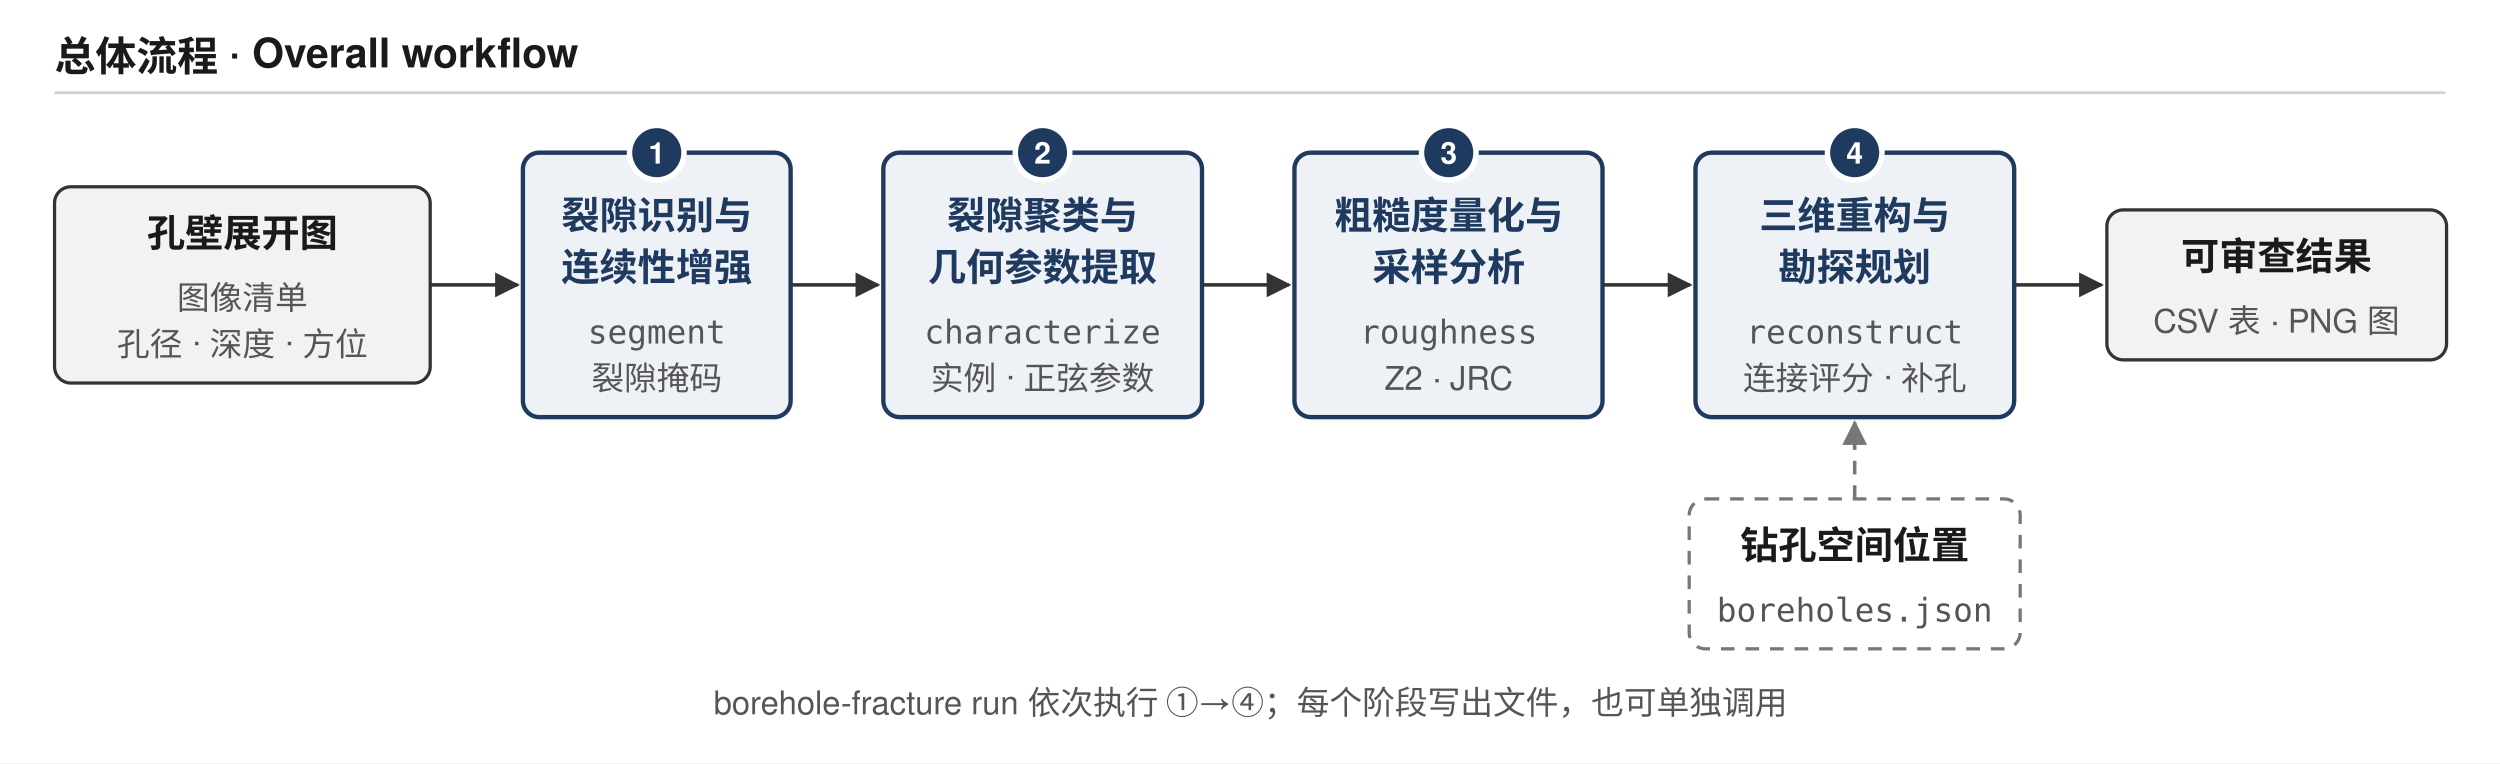
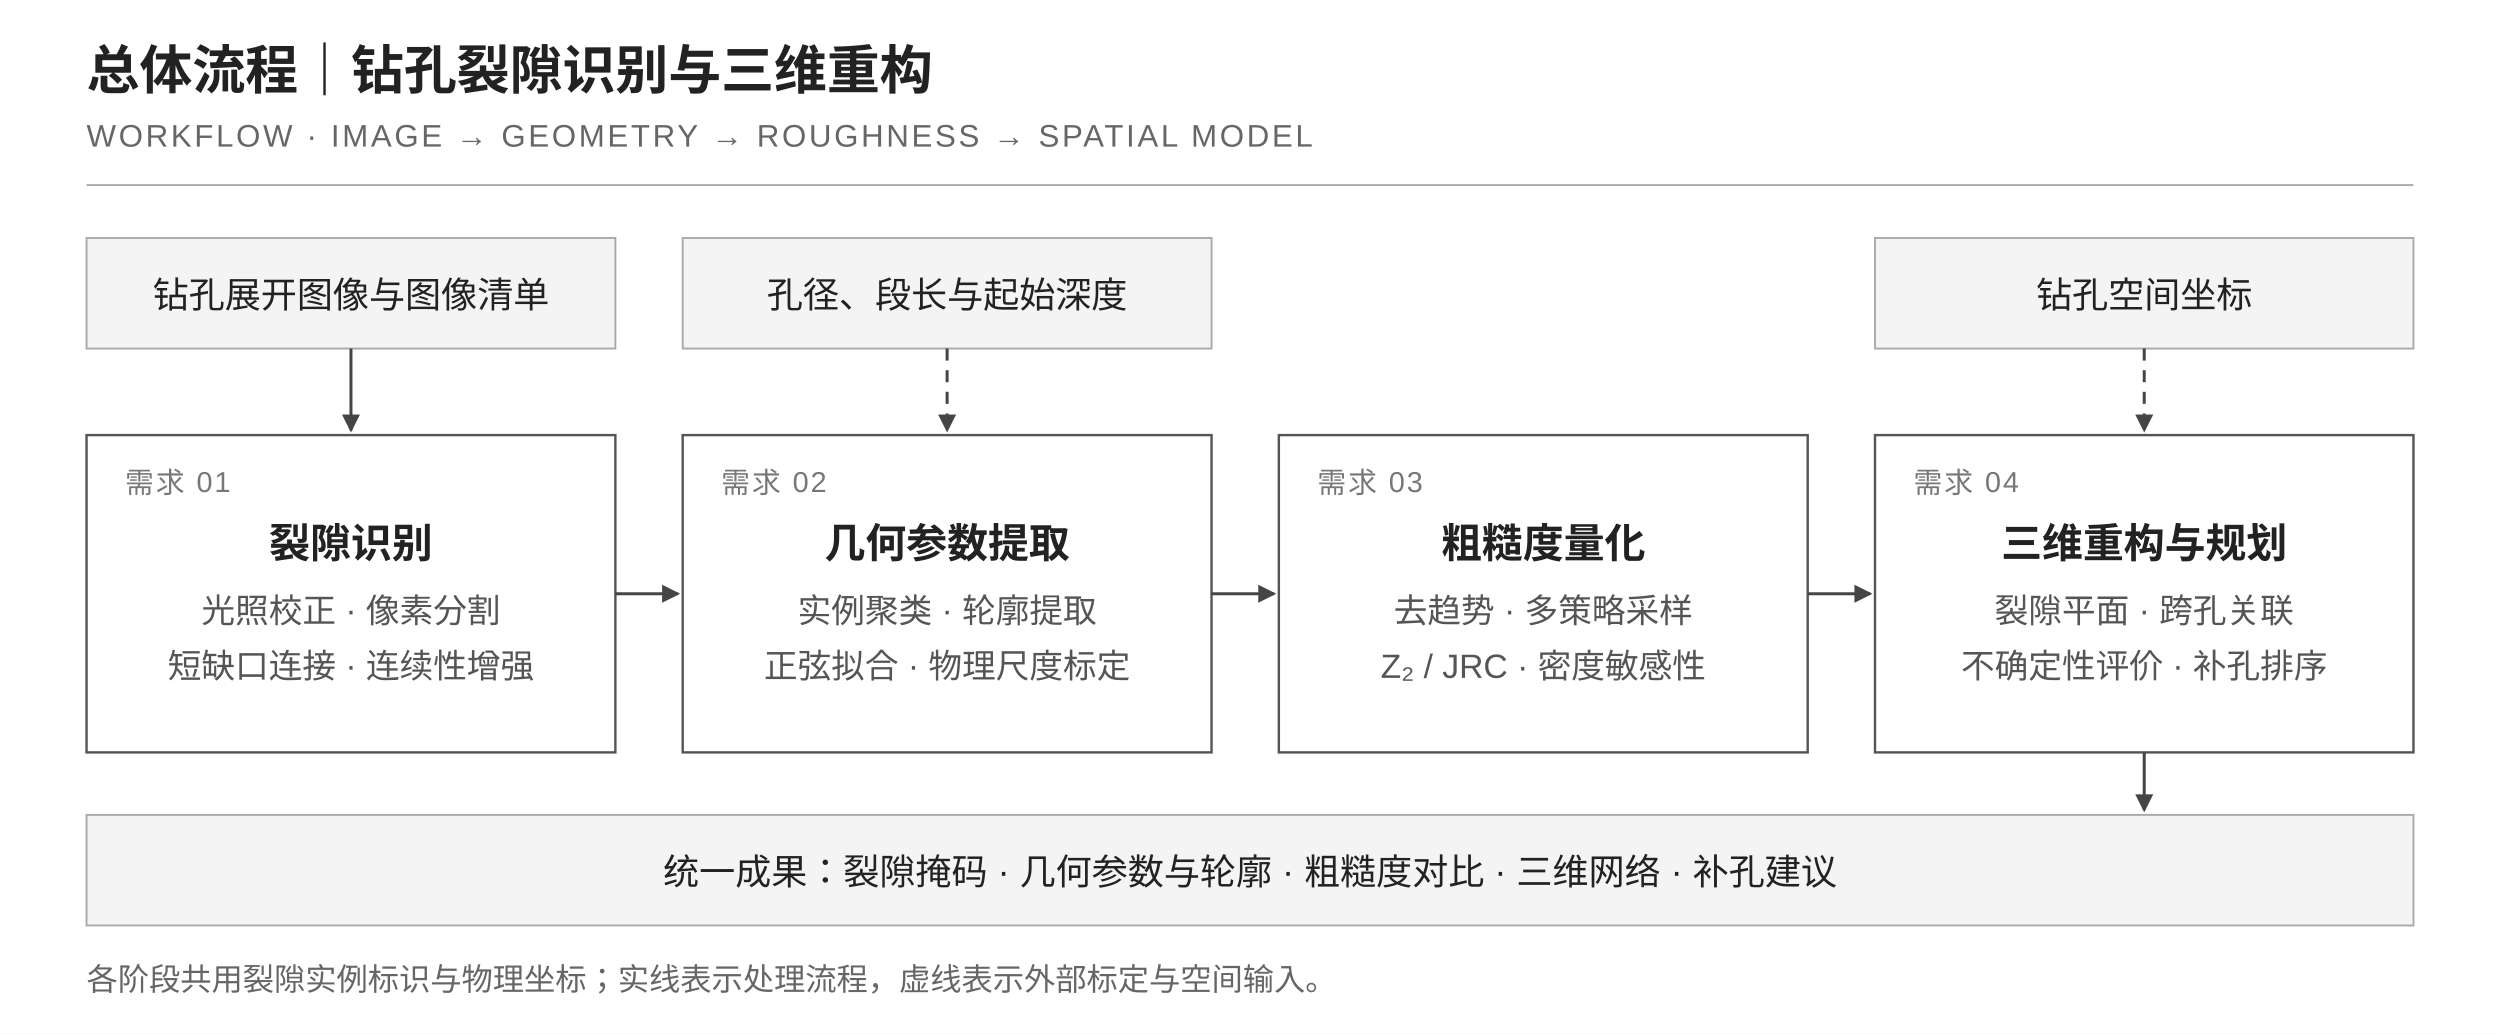
- <svg xmlns="http://www.w3.org/2000/svg" width="917" height="280" viewBox="0 0 917 280" role="img" aria-labelledby="t">
+ <svg xmlns="http://www.w3.org/2000/svg" width="1040" height="430" viewBox="0 0 1040 430" role="img" aria-labelledby="title desc">
  <defs>
-     <marker id="a" viewBox="0 0 10 10" refX="9" refY="5" markerWidth="7" markerHeight="7" orient="auto">
-       <path d="M0,0 L10,5 L0,10 z" fill="#333333" />
-     </marker>
-     <marker id="ad" viewBox="0 0 10 10" refX="9" refY="5" markerWidth="7" markerHeight="7" orient="auto">
-       <path d="M0,0 L10,5 L0,10 z" fill="#777777" />
+     <marker id="arrow" viewBox="0 0 8 8" refX="7" refY="4" markerWidth="6" markerHeight="6" orient="auto">
+       <path d="M0 0 L8 4 L0 8 Z" fill="#454545" />
    </marker>
  </defs>
-   <rect width="100%" height="100%" fill="#ffffff" />
-   <g font-family="Helvetica, Arial, 'PingFang SC', 'Hiragino Sans GB', 'Microsoft YaHei', 'Noto Sans CJK SC', 'Source Han Sans SC', sans-serif">
-     <text x="20" y="26" font-size="15" font-weight="bold" fill="#1a1a1a">总体流程 · Overall workflow</text>
-     <line x1="20" y1="34" x2="897" y2="34" stroke="#d0d0d0" stroke-width="1" />
-     <rect x="20.0" y="68.5" width="137.8" height="72.0" rx="6" fill="#f2f2f2" stroke="#333333" stroke-width="1.2" />
-     <text x="88.9" y="90.5" font-size="14" font-weight="bold" fill="#1a1a1a" text-anchor="middle">孔壁展开图</text>
-     <text x="88.9" y="113.5" font-size="12" fill="#555555" text-anchor="middle">图像清单</text>
-     <text x="88.9" y="130.5" font-size="12" fill="#555555" text-anchor="middle">孔径 · 深度 · 方位</text>
-     <rect x="191.8" y="56.0" width="98.2" height="97.0" rx="6" fill="#eef2f7" stroke="#1f3a5f" stroke-width="1.6" />
-     <circle cx="240.9" cy="56.0" r="10" fill="#1f3a5f" stroke="#ffffff" stroke-width="2" />
-     <text x="240.9" y="60.0" font-size="11" font-weight="bold" fill="#ffffff" text-anchor="middle">1</text>
-     <text x="240.9" y="84.0" font-size="14" font-weight="bold" fill="#1f3a5f" text-anchor="middle">裂隙识别与</text>
-     <text x="240.9" y="103.0" font-size="14" font-weight="bold" fill="#1f3a5f" text-anchor="middle">连续性增强</text>
-     <text x="240.9" y="126.0" font-size="12" fill="#555555" text-anchor="middle" font-family="Menlo, Consolas, 'DejaVu Sans Mono', monospace">segment</text>
-     <text x="240.9" y="143.0" font-size="12" fill="#555555" text-anchor="middle">裂隙掩码</text>
-     <rect x="324.0" y="56.0" width="116.9" height="97.0" rx="6" fill="#eef2f7" stroke="#1f3a5f" stroke-width="1.6" />
-     <circle cx="382.4" cy="56.0" r="10" fill="#1f3a5f" stroke="#ffffff" stroke-width="2" />
-     <text x="382.4" y="60.0" font-size="11" font-weight="bold" fill="#ffffff" text-anchor="middle">2</text>
-     <text x="382.4" y="84.0" font-size="14" font-weight="bold" fill="#1f3a5f" text-anchor="middle">裂隙聚类与</text>
-     <text x="382.4" y="103.0" font-size="14" font-weight="bold" fill="#1f3a5f" text-anchor="middle">几何参数提取</text>
-     <text x="382.4" y="126.0" font-size="12" fill="#555555" text-anchor="middle" font-family="Menlo, Consolas, 'DejaVu Sans Mono', monospace">characterize</text>
-     <text x="382.4" y="143.0" font-size="12" fill="#555555" text-anchor="middle">实例 · 正弦参数</text>
-     <rect x="474.8" y="56.0" width="113.0" height="97.0" rx="6" fill="#eef2f7" stroke="#1f3a5f" stroke-width="1.6" />
-     <circle cx="531.4" cy="56.0" r="10" fill="#1f3a5f" stroke="#ffffff" stroke-width="2" />
-     <text x="531.4" y="60.0" font-size="11" font-weight="bold" fill="#ffffff" text-anchor="middle">3</text>
-     <text x="531.4" y="84.0" font-size="14" font-weight="bold" fill="#1f3a5f" text-anchor="middle">粗糙度量化与</text>
-     <text x="531.4" y="103.0" font-size="14" font-weight="bold" fill="#1f3a5f" text-anchor="middle">采样分析</text>
-     <text x="531.4" y="126.0" font-size="12" fill="#555555" text-anchor="middle" font-family="Menlo, Consolas, 'DejaVu Sans Mono', monospace">roughness</text>
-     <text x="531.4" y="143.0" font-size="12" fill="#555555" text-anchor="middle">Z2 · JRC</text>
-     <rect x="621.9" y="56.0" width="116.9" height="97.0" rx="6" fill="#eef2f7" stroke="#1f3a5f" stroke-width="1.6" />
-     <circle cx="680.3" cy="56.0" r="10" fill="#1f3a5f" stroke="#ffffff" stroke-width="2" />
-     <text x="680.3" y="60.0" font-size="11" font-weight="bold" fill="#ffffff" text-anchor="middle">4</text>
-     <text x="680.3" y="84.0" font-size="14" font-weight="bold" fill="#1f3a5f" text-anchor="middle">三维重构与</text>
-     <text x="680.3" y="103.0" font-size="14" font-weight="bold" fill="#1f3a5f" text-anchor="middle">勘探规划</text>
-     <text x="680.3" y="126.0" font-size="12" fill="#555555" text-anchor="middle" font-family="Menlo, Consolas, 'DejaVu Sans Mono', monospace">reconstruct</text>
-     <text x="680.3" y="143.0" font-size="12" fill="#555555" text-anchor="middle">连接评分 · 补孔</text>
-     <rect x="772.8" y="77.0" width="124.6" height="55.0" rx="6" fill="#f2f2f2" stroke="#333333" stroke-width="1.2" />
-     <text x="835.0" y="99.0" font-size="14" font-weight="bold" fill="#1a1a1a" text-anchor="middle">可审查结果</text>
-     <text x="835.0" y="122.0" font-size="12" fill="#555555" text-anchor="middle">CSV 表 · PNG 图</text>
-     <path d="M157.8,104.5 L189.8,104.5" fill="none" stroke="#333333" stroke-width="1.3" marker-end="url(#a)" />
-     <path d="M290.0,104.5 L322.0,104.5" fill="none" stroke="#333333" stroke-width="1.3" marker-end="url(#a)" />
-     <path d="M440.8,104.5 L472.8,104.5" fill="none" stroke="#333333" stroke-width="1.3" marker-end="url(#a)" />
-     <path d="M587.9,104.5 L619.9,104.5" fill="none" stroke="#333333" stroke-width="1.3" marker-end="url(#a)" />
-     <path d="M738.8,104.5 L770.8,104.5" fill="none" stroke="#333333" stroke-width="1.3" marker-end="url(#a)" />
-     <rect x="619.6" y="183.0" width="121.4" height="55.0" rx="6" fill="#ffffff" stroke="#777777" stroke-width="1.2" stroke-dasharray="5 4" />
-     <text x="680.3" y="205.0" font-size="14" font-weight="bold" fill="#1a1a1a" text-anchor="middle">钻孔空间位置</text>
-     <text x="680.3" y="228.0" font-size="12" fill="#555555" text-anchor="middle" font-family="Menlo, Consolas, 'DejaVu Sans Mono', monospace">boreholes.json</text>
-     <path d="M680.3,183.0 L680.3,155.0" fill="none" stroke="#777777" stroke-width="1.3" stroke-dasharray="5 4" marker-end="url(#ad)" />
-     <text x="458.7" y="262.0" font-size="12" fill="#555555" text-anchor="middle">borehole-fracture run 依次执行 ①→④；每个阶段写出文件，也可单独调用</text>
+   <rect width="1040" height="430" fill="#fff" />
+   <g font-family="Arial, 'PingFang SC', 'Microsoft YaHei', sans-serif" fill="#222">
+     <text x="36" y="37" font-size="22" font-weight="600" text-anchor="start" fill="#222">总体流程｜钻孔裂隙识别与三维重构</text>
+     <text x="36" y="61" font-size="13" font-weight="400" text-anchor="start" fill="#666" letter-spacing="1.1">WORKFLOW  ·  IMAGE → GEOMETRY → ROUGHNESS → SPATIAL MODEL</text>
+     <path d="M36 77 H1004" fill="none" stroke="#aaa" stroke-width="0.8" />
+     <rect x="36" y="99" width="220" height="46" fill="#f4f4f4" stroke="#aaa" stroke-width="0.8" />
+     <text x="146.0" y="128" font-size="15" font-weight="400" text-anchor="middle" fill="#222">钻孔展开图像与图像清单</text>
+     <rect x="284" y="99" width="220" height="46" fill="#f4f4f4" stroke="#aaa" stroke-width="0.8" />
+     <text x="394.0" y="128" font-size="15" font-weight="400" text-anchor="middle" fill="#222">孔径、段长与起始深度</text>
+     <rect x="780" y="99" width="224" height="46" fill="#f4f4f4" stroke="#aaa" stroke-width="0.8" />
+     <text x="892.0" y="128" font-size="15" font-weight="400" text-anchor="middle" fill="#222">钻孔空间坐标</text>
+     <rect x="36" y="181" width="220" height="132" fill="#fff" stroke="#555" stroke-width="1" />
+     <text x="52" y="205" font-size="12" font-weight="400" text-anchor="start" fill="#777" letter-spacing="0.8">需求 01</text>
+     <text x="146.0" y="232" font-size="17" font-weight="600" text-anchor="middle" fill="#222">裂隙识别</text>
+     <text x="146.0" y="259" font-size="14" font-weight="400" text-anchor="middle" fill="#555">光照校正 · 像素分割</text>
+     <text x="146.0" y="282" font-size="14" font-weight="400" text-anchor="middle" fill="#555">短缺口连接 · 连续性增强</text>
+     <path d="M256 247 L282 247" fill="none" stroke="#454545" stroke-width="1.25" stroke-linejoin="round" marker-end="url(#arrow)" />
+     <rect x="284" y="181" width="220" height="132" fill="#fff" stroke="#555" stroke-width="1" />
+     <text x="300" y="205" font-size="12" font-weight="400" text-anchor="start" fill="#777" letter-spacing="0.8">需求 02</text>
+     <text x="394.0" y="232" font-size="17" font-weight="600" text-anchor="middle" fill="#222">几何参数提取</text>
+     <text x="394.0" y="259" font-size="14" font-weight="400" text-anchor="middle" fill="#555">实例聚类 · 轮廓提取</text>
+     <text x="394.0" y="282" font-size="14" font-weight="400" text-anchor="middle" fill="#555">正弦拟合 · 物理尺度标定</text>
+     <path d="M504 247 L530 247" fill="none" stroke="#454545" stroke-width="1.25" stroke-linejoin="round" marker-end="url(#arrow)" />
+     <rect x="532" y="181" width="220" height="132" fill="#fff" stroke="#555" stroke-width="1" />
+     <text x="548" y="205" font-size="12" font-weight="400" text-anchor="start" fill="#777" letter-spacing="0.8">需求 03</text>
+     <text x="642.0" y="232" font-size="17" font-weight="600" text-anchor="middle" fill="#222">粗糙度量化</text>
+     <text x="642.0" y="259" font-size="14" font-weight="400" text-anchor="middle" fill="#555">去趋势 · 多策略采样</text>
+     <text x="642.0" y="282" font-size="14" font-weight="400" text-anchor="middle" fill="#555">Z₂ / JRC · 密度敏感性</text>
+     <path d="M752 247 L778 247" fill="none" stroke="#454545" stroke-width="1.25" stroke-linejoin="round" marker-end="url(#arrow)" />
+     <rect x="780" y="181" width="224" height="132" fill="#fff" stroke="#555" stroke-width="1" />
+     <text x="796" y="205" font-size="12" font-weight="400" text-anchor="start" fill="#777" letter-spacing="0.8">需求 04</text>
+     <text x="892.0" y="232" font-size="17" font-weight="600" text-anchor="middle" fill="#222">三维重构与规划</text>
+     <text x="892.0" y="259" font-size="14" font-weight="400" text-anchor="middle" fill="#555">裂隙平面 · 跨孔关联</text>
+     <text x="892.0" y="282" font-size="14" font-weight="400" text-anchor="middle" fill="#555">不确定性评价 · 补孔排序</text>
+     <path d="M146 145 L146 179" fill="none" stroke="#454545" stroke-width="1.25" stroke-linejoin="round" marker-end="url(#arrow)" />
+     <path d="M394 145 L394 179" fill="none" stroke="#454545" stroke-width="1.25" stroke-linejoin="round" stroke-dasharray="5 4" marker-end="url(#arrow)" />
+     <path d="M892 145 L892 179" fill="none" stroke="#454545" stroke-width="1.25" stroke-linejoin="round" stroke-dasharray="5 4" marker-end="url(#arrow)" />
+     <path d="M892 313 L892 337" fill="none" stroke="#454545" stroke-width="1.25" stroke-linejoin="round" marker-end="url(#arrow)" />
+     <rect x="36" y="339" width="968" height="46" fill="#f4f4f4" stroke="#aaa" stroke-width="0.8" />
+     <text x="520.0" y="368" font-size="15" font-weight="400" text-anchor="middle" fill="#222">统一成果：裂隙掩码 · 几何参数与轮廓 · 粗糙度对比 · 三维网络 · 补孔建议</text>
+     <text x="36" y="412" font-size="13" font-weight="400" text-anchor="start" fill="#666">各阶段共用裂隙实例标识与物理坐标；实线表示处理流程，虚线表示外部标定与空间输入。</text>
  </g>
</svg>
